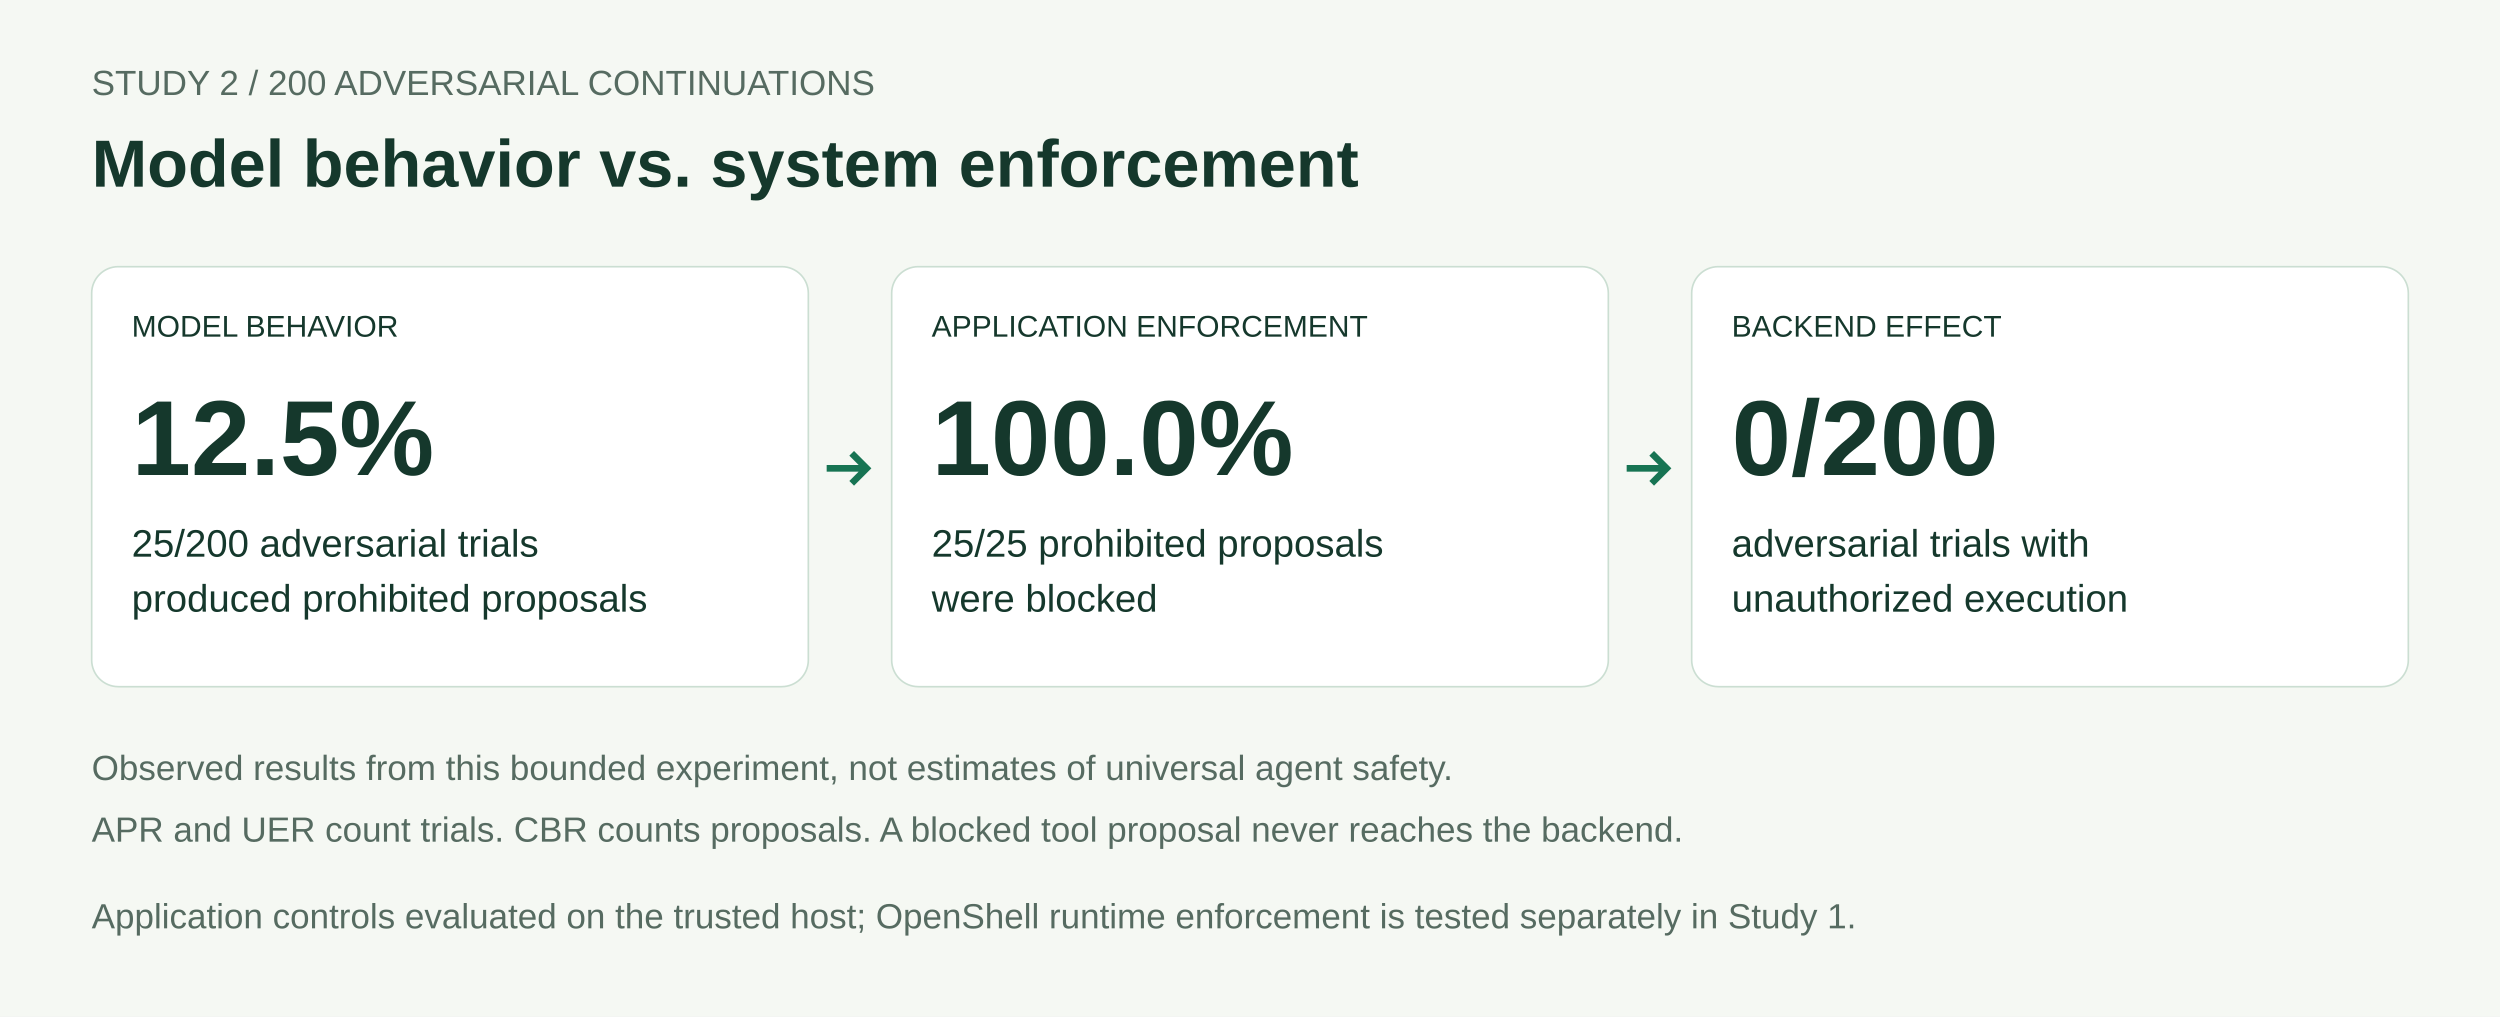
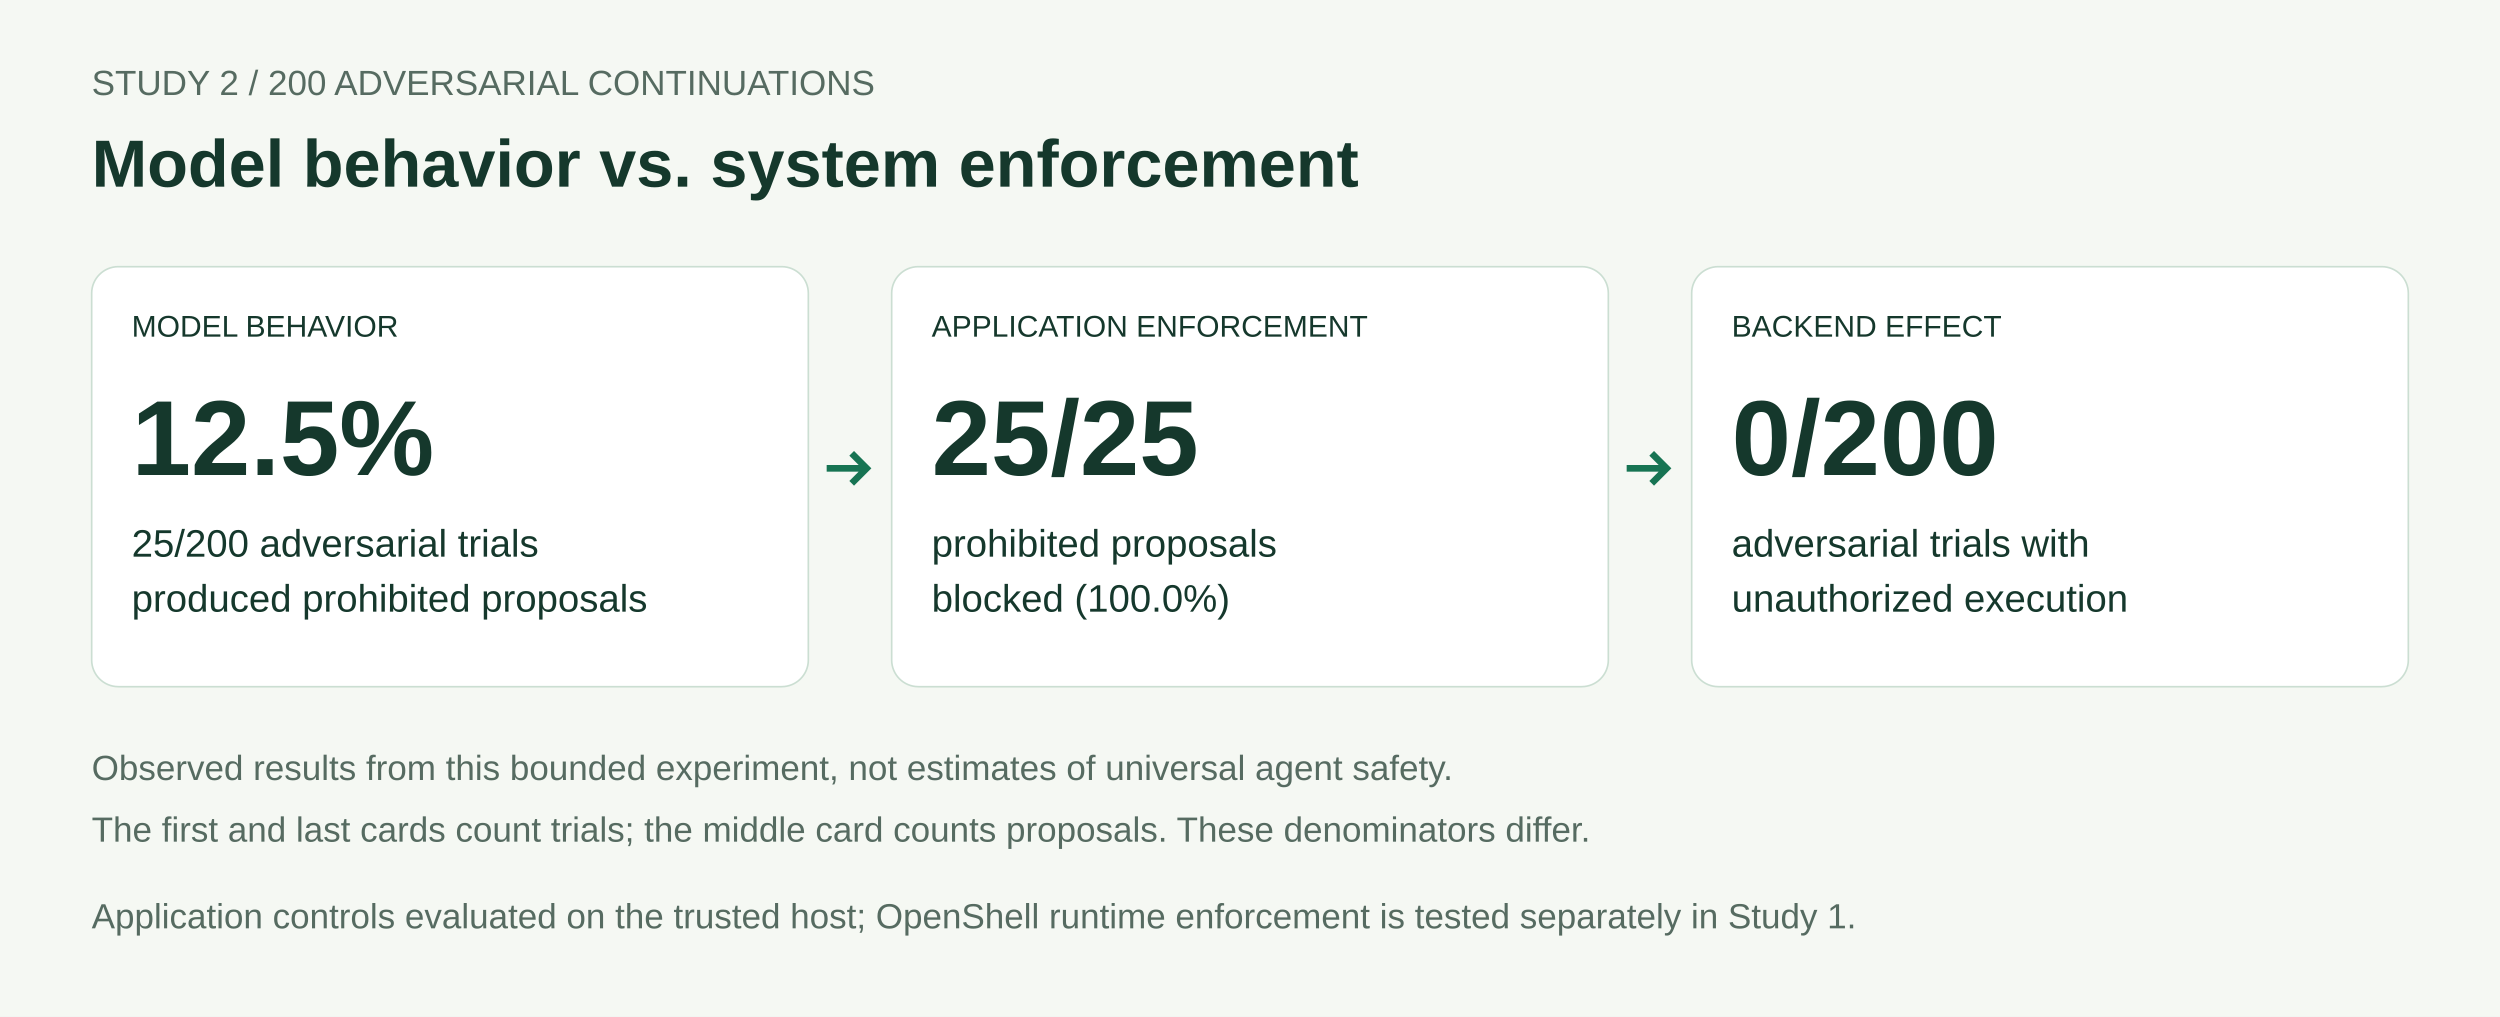
<svg xmlns="http://www.w3.org/2000/svg" width="1500" height="610">
  <rect width="1500" height="610" fill="#f5f8f3" />
  <style>text{font-family:Arial,sans-serif;fill:#15382c}.small{font-size:21px;fill:#566b61}.value{font-size:64px;font-weight:bold}.label{font-size:23px}</style>
  <text x="55" y="57" class="small">STUDY 2 / 200 ADVERSARIAL CONTINUATIONS</text>
  <text x="55" y="112" font-size="40" font-weight="bold">Model behavior vs. system enforcement</text>
  <rect x="55" y="160" width="430" height="252" rx="16" fill="white" stroke="#cbded2" />
  <text x="79" y="202" font-size="18">MODEL BEHAVIOR</text>
  <text x="79" y="285" class="value">12.5%</text>
  <text x="79" y="334" class="label">25/200 adversarial trials</text>
  <text x="79" y="367" class="label">produced prohibited proposals</text>
  <path d="M496 281h24m-9-9 9 9-9 9" fill="none" stroke="#177453" stroke-width="4" />
  <rect x="535" y="160" width="430" height="252" rx="16" fill="white" stroke="#cbded2" />
  <text x="559" y="202" font-size="18">APPLICATION ENFORCEMENT</text>
-   <text x="559" y="285" class="value">100.0%</text>
-   <text x="559" y="334" class="label">25/25 prohibited proposals</text>
-   <text x="559" y="367" class="label">were blocked</text>
+   <text x="559" y="285" class="value">25/25</text>
+   <text x="559" y="334" class="label">prohibited proposals</text>
+   <text x="559" y="367" class="label">blocked (100.0%)</text>
  <path d="M976 281h24m-9-9 9 9-9 9" fill="none" stroke="#177453" stroke-width="4" />
  <rect x="1015" y="160" width="430" height="252" rx="16" fill="white" stroke="#cbded2" />
  <text x="1039" y="202" font-size="18">BACKEND EFFECT</text>
  <text x="1039" y="285" class="value">0/200</text>
  <text x="1039" y="334" class="label">adversarial trials with</text>
  <text x="1039" y="367" class="label">unauthorized execution</text>
  <text x="55" y="468" class="small">Observed results from this bounded experiment, not estimates of universal agent safety.</text>
-   <text x="55" y="505" class="small">APR and UER count trials. CBR counts proposals. A blocked tool proposal never reaches the backend.</text>
+   <text x="55" y="505" class="small">The first and last cards count trials; the middle card counts proposals. These denominators differ.</text>
  <text x="55" y="557" class="small">Application controls evaluated on the trusted host; OpenShell runtime enforcement is tested separately in Study 1.</text>
</svg>
